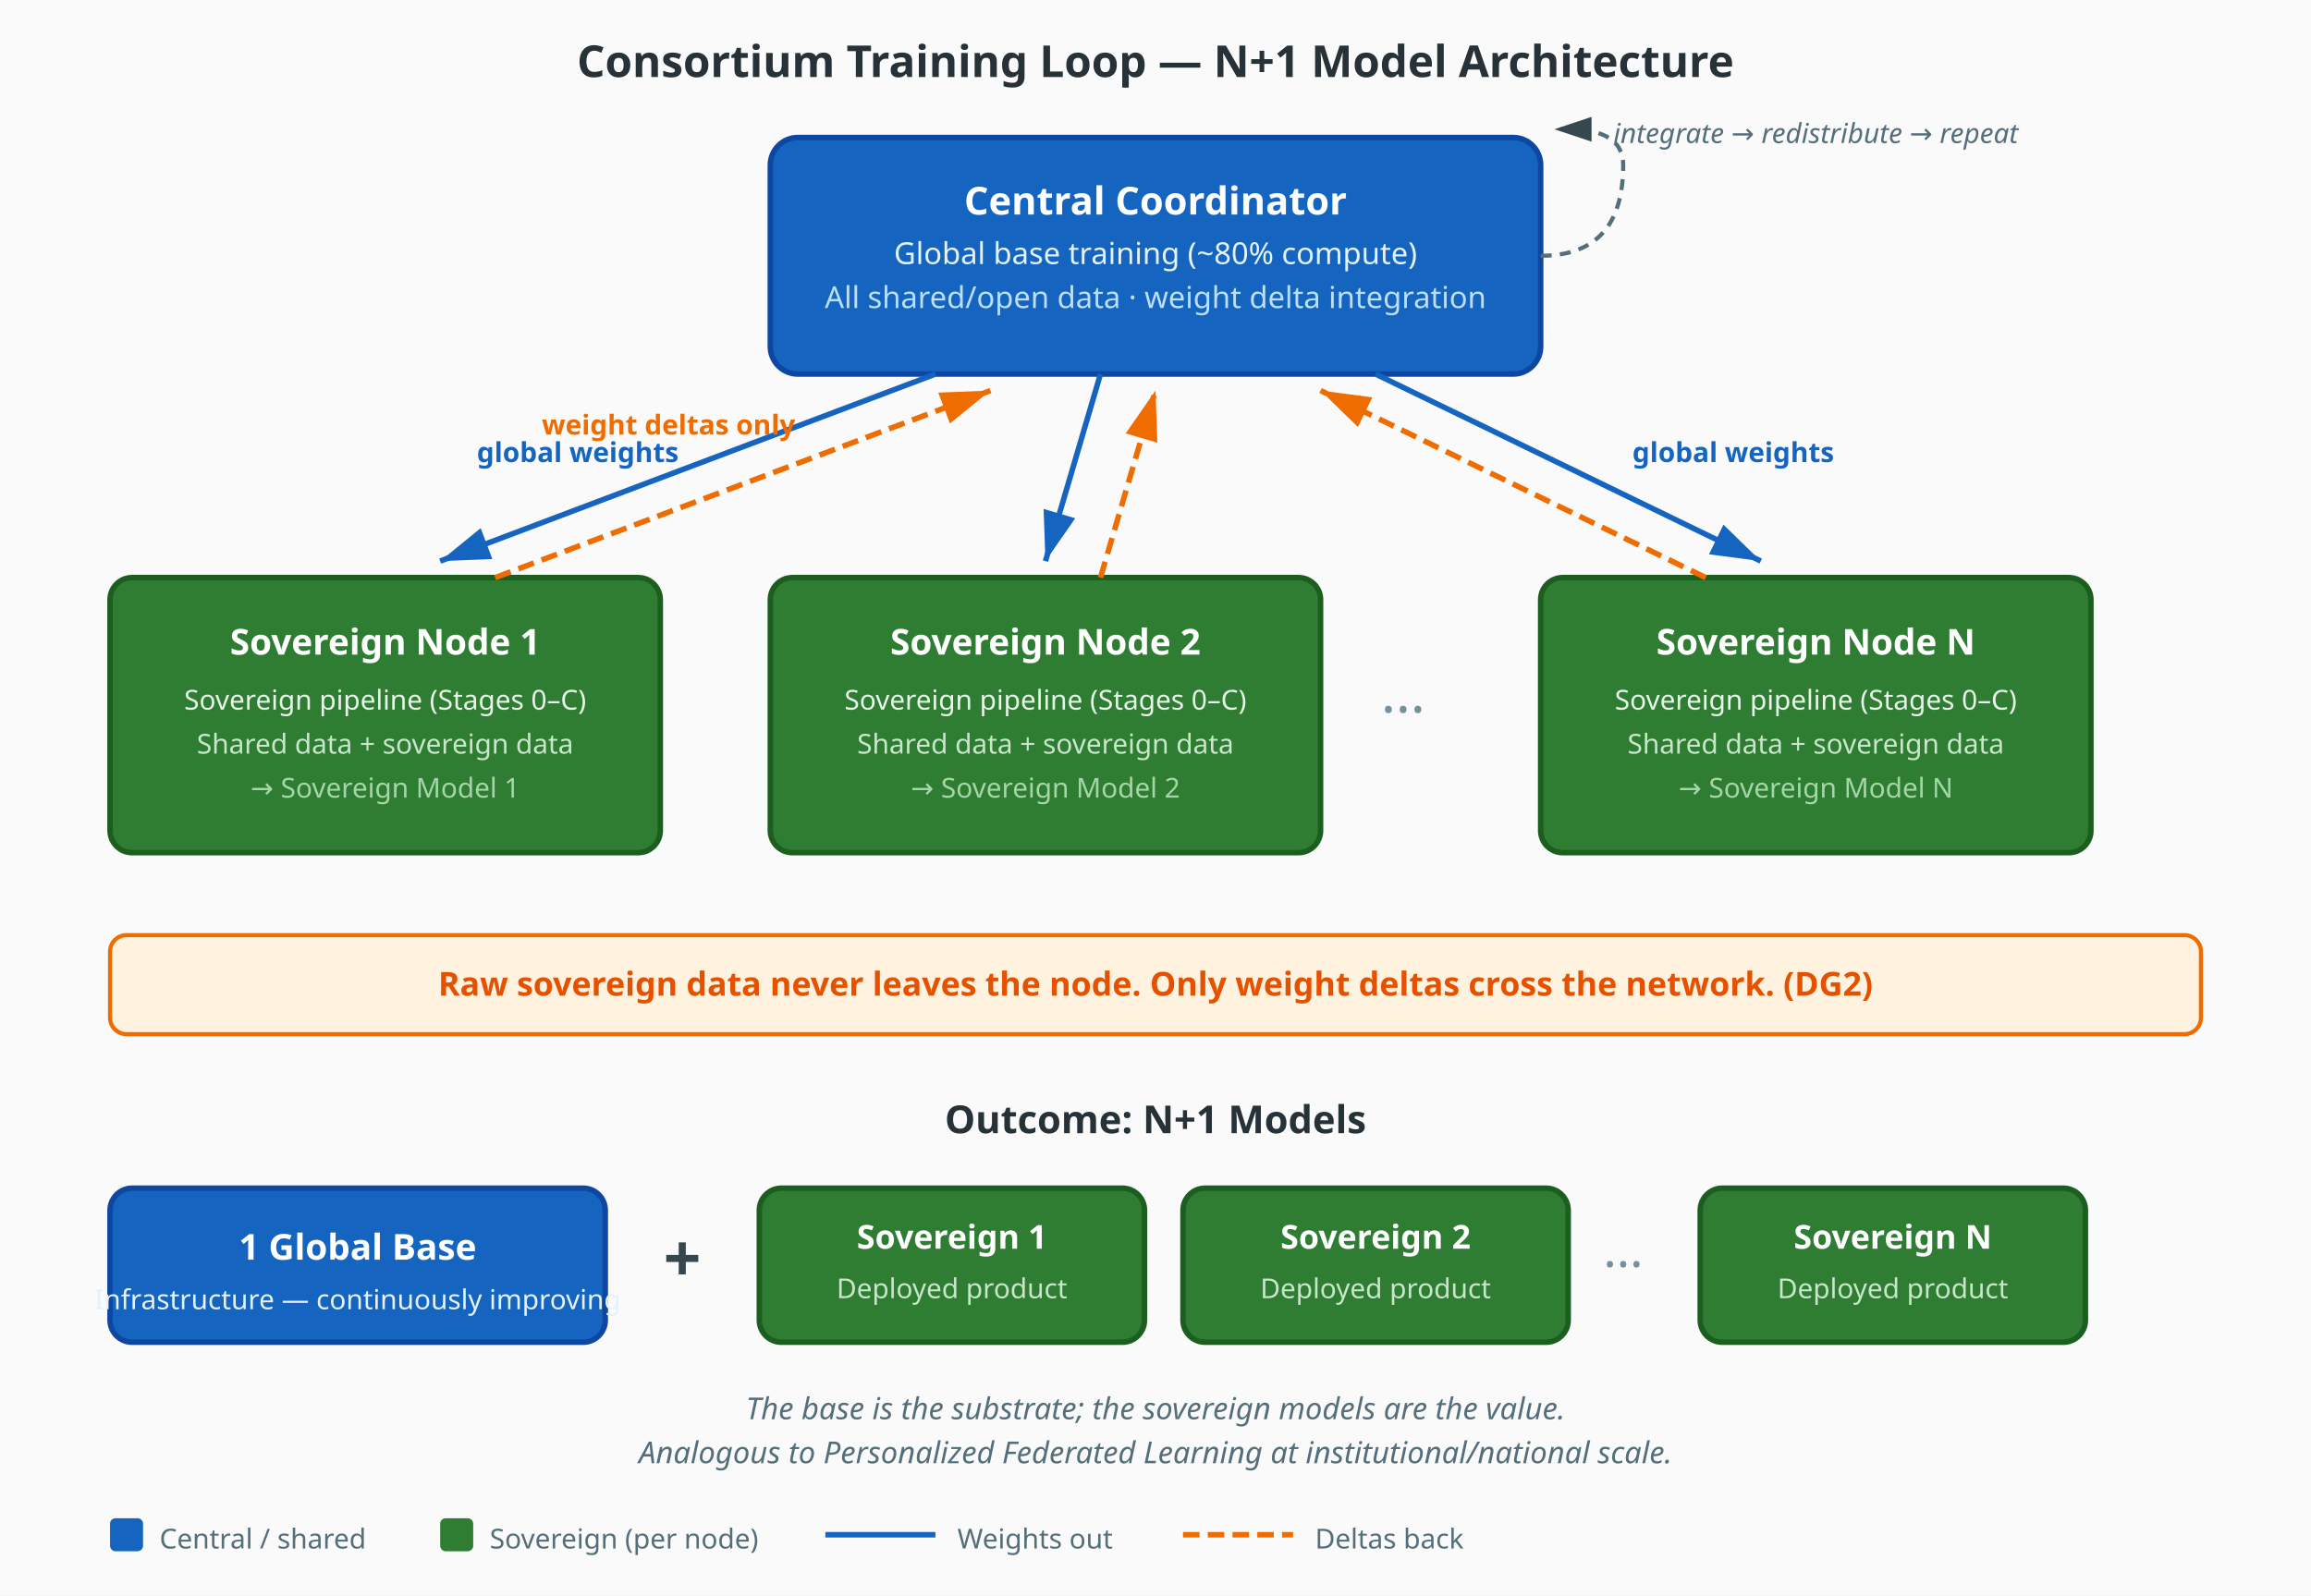
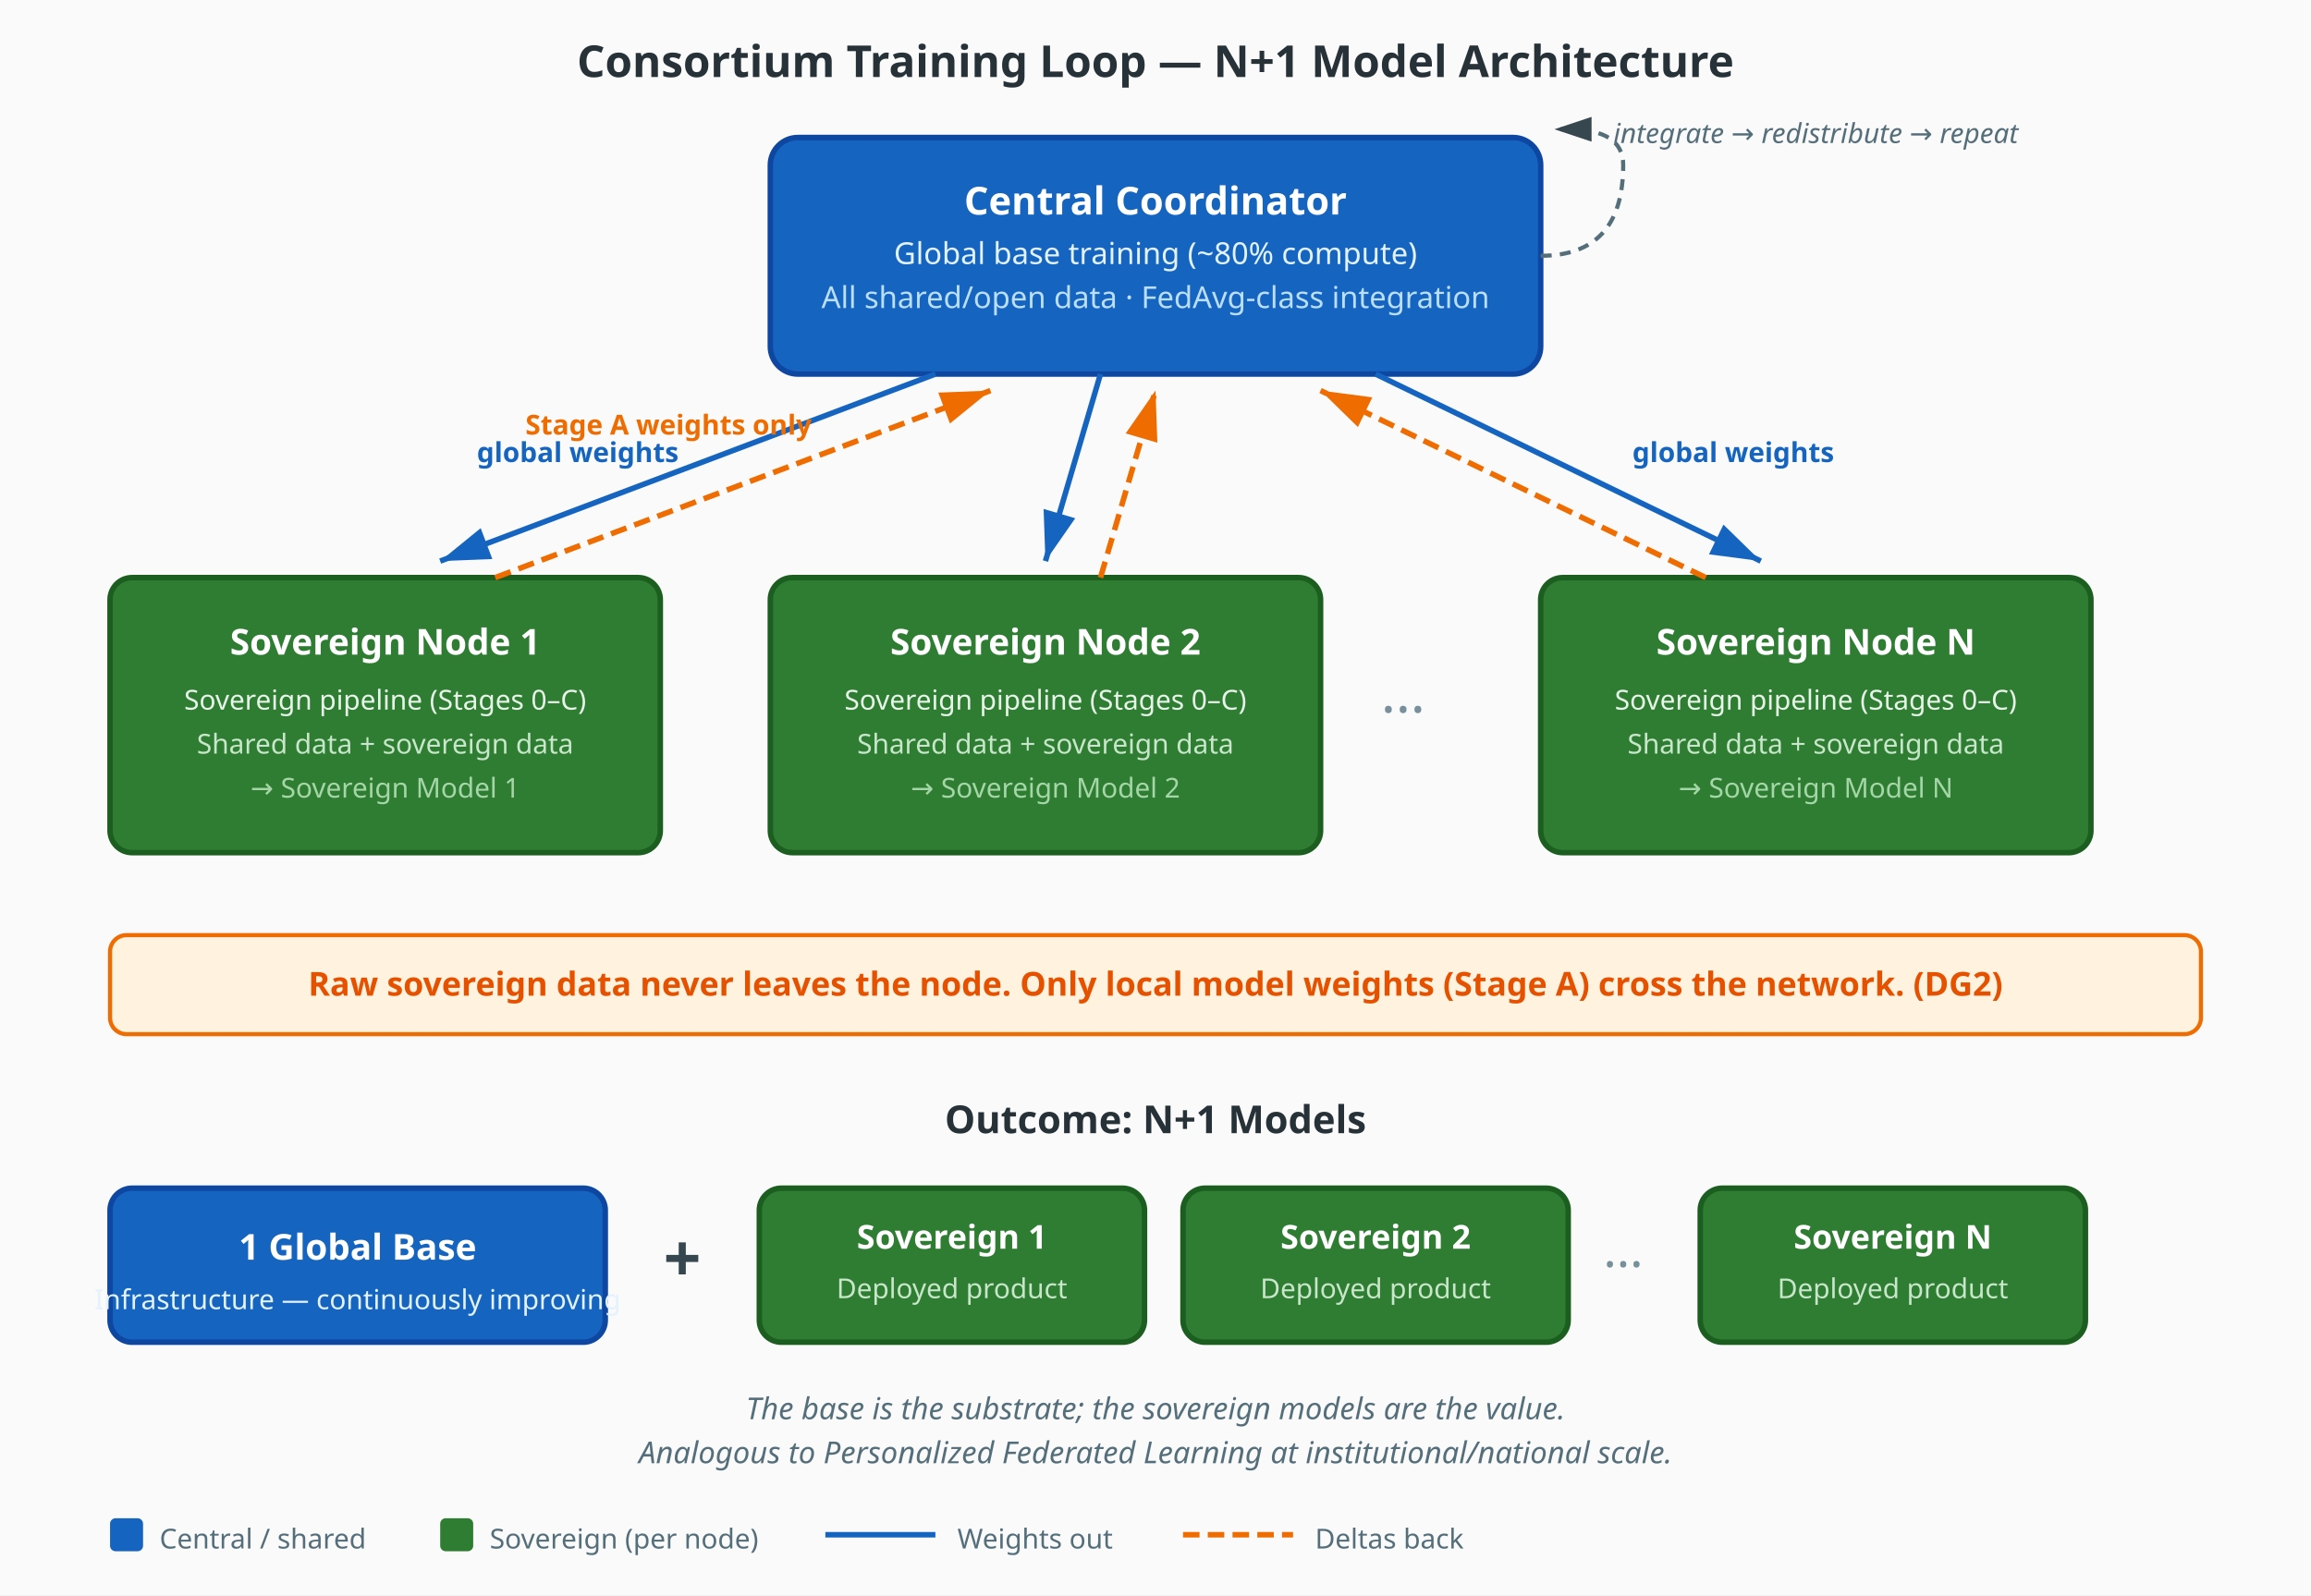
<svg xmlns="http://www.w3.org/2000/svg" viewBox="0 0 840 580" role="img" aria-labelledby="title desc">
  <defs>
    <marker id="arr" markerWidth="10" markerHeight="10" refX="9" refY="3" orient="auto">
      <path d="M0,0 L0,6 L9,3 z" fill="#37474f" />
    </marker>
    <marker id="arrBlue" markerWidth="10" markerHeight="10" refX="9" refY="3" orient="auto">
      <path d="M0,0 L0,6 L9,3 z" fill="#1565c0" />
    </marker>
    <marker id="arrOrange" markerWidth="10" markerHeight="10" refX="9" refY="3" orient="auto">
      <path d="M0,0 L0,6 L9,3 z" fill="#ef6c00" />
    </marker>
    <marker id="arrGreen" markerWidth="10" markerHeight="10" refX="9" refY="3" orient="auto">
      <path d="M0,0 L0,6 L9,3 z" fill="#2e7d32" />
    </marker>
  </defs>
  <rect width="840" height="580" fill="#fafafa" />
  <text x="420" y="28" text-anchor="middle" fill="#263238" font-family="system-ui,Segoe UI,sans-serif" font-size="16" font-weight="700">Consortium Training Loop — N+1 Model Architecture</text>
  <rect x="280" y="50" width="280" height="86" rx="10" fill="#1565c0" stroke="#0d47a1" stroke-width="2" />
  <text x="420" y="78" text-anchor="middle" fill="#fff" font-family="system-ui,Segoe UI,sans-serif" font-size="14" font-weight="600">Central Coordinator</text>
  <text x="420" y="96" text-anchor="middle" fill="#e3f2fd" font-family="system-ui,Segoe UI,sans-serif" font-size="11">Global base training (~80% compute)</text>
-   <text x="420" y="112" text-anchor="middle" fill="#bbdefb" font-family="system-ui,Segoe UI,sans-serif" font-size="11">All shared/open data · weight delta integration</text>
+   <text x="420" y="112" text-anchor="middle" fill="#bbdefb" font-family="system-ui,Segoe UI,sans-serif" font-size="11">All shared/open data · FedAvg-class integration</text>
  <rect x="40" y="210" width="200" height="100" rx="8" fill="#2e7d32" stroke="#1b5e20" stroke-width="2" />
  <text x="140" y="238" text-anchor="middle" fill="#fff" font-family="system-ui,Segoe UI,sans-serif" font-size="13" font-weight="600">Sovereign Node 1</text>
  <text x="140" y="258" text-anchor="middle" fill="#e8f5e9" font-family="system-ui,Segoe UI,sans-serif" font-size="10">Sovereign pipeline (Stages 0–C)</text>
  <text x="140" y="274" text-anchor="middle" fill="#c8e6c9" font-family="system-ui,Segoe UI,sans-serif" font-size="10">Shared data + sovereign data</text>
  <text x="140" y="290" text-anchor="middle" fill="#a5d6a7" font-family="system-ui,Segoe UI,sans-serif" font-size="10">→ Sovereign Model 1</text>
  <rect x="280" y="210" width="200" height="100" rx="8" fill="#2e7d32" stroke="#1b5e20" stroke-width="2" />
  <text x="380" y="238" text-anchor="middle" fill="#fff" font-family="system-ui,Segoe UI,sans-serif" font-size="13" font-weight="600">Sovereign Node 2</text>
  <text x="380" y="258" text-anchor="middle" fill="#e8f5e9" font-family="system-ui,Segoe UI,sans-serif" font-size="10">Sovereign pipeline (Stages 0–C)</text>
  <text x="380" y="274" text-anchor="middle" fill="#c8e6c9" font-family="system-ui,Segoe UI,sans-serif" font-size="10">Shared data + sovereign data</text>
  <text x="380" y="290" text-anchor="middle" fill="#a5d6a7" font-family="system-ui,Segoe UI,sans-serif" font-size="10">→ Sovereign Model 2</text>
  <rect x="560" y="210" width="200" height="100" rx="8" fill="#2e7d32" stroke="#1b5e20" stroke-width="2" />
  <text x="660" y="238" text-anchor="middle" fill="#fff" font-family="system-ui,Segoe UI,sans-serif" font-size="13" font-weight="600">Sovereign Node N</text>
  <text x="660" y="258" text-anchor="middle" fill="#e8f5e9" font-family="system-ui,Segoe UI,sans-serif" font-size="10">Sovereign pipeline (Stages 0–C)</text>
  <text x="660" y="274" text-anchor="middle" fill="#c8e6c9" font-family="system-ui,Segoe UI,sans-serif" font-size="10">Shared data + sovereign data</text>
  <text x="660" y="290" text-anchor="middle" fill="#a5d6a7" font-family="system-ui,Segoe UI,sans-serif" font-size="10">→ Sovereign Model N</text>
  <text x="510" y="265" text-anchor="middle" fill="#78909c" font-family="system-ui,Segoe UI,sans-serif" font-size="20">···</text>
  <path d="M 340 136 L 160 204" fill="none" stroke="#1565c0" stroke-width="2" marker-end="url(#arrBlue)" />
  <path d="M 400 136 L 380 204" fill="none" stroke="#1565c0" stroke-width="2" marker-end="url(#arrBlue)" />
  <path d="M 500 136 L 640 204" fill="none" stroke="#1565c0" stroke-width="2" marker-end="url(#arrBlue)" />
  <text x="210" y="168" text-anchor="middle" fill="#1565c0" font-family="system-ui,Segoe UI,sans-serif" font-size="10" font-weight="600">global weights</text>
  <text x="630" y="168" text-anchor="middle" fill="#1565c0" font-family="system-ui,Segoe UI,sans-serif" font-size="10" font-weight="600">global weights</text>
  <path d="M 180 210 L 360 142" fill="none" stroke="#ef6c00" stroke-width="2" stroke-dasharray="6 3" marker-end="url(#arrOrange)" />
  <path d="M 400 210 L 420 142" fill="none" stroke="#ef6c00" stroke-width="2" stroke-dasharray="6 3" marker-end="url(#arrOrange)" />
  <path d="M 620 210 L 480 142" fill="none" stroke="#ef6c00" stroke-width="2" stroke-dasharray="6 3" marker-end="url(#arrOrange)" />
-   <text x="243" y="158" text-anchor="middle" fill="#ef6c00" font-family="system-ui,Segoe UI,sans-serif" font-size="10" font-weight="600">weight deltas only</text>
+   <text x="243" y="158" text-anchor="middle" fill="#ef6c00" font-family="system-ui,Segoe UI,sans-serif" font-size="10" font-weight="600">Stage A weights only</text>
  <path d="M 560 93 Q 590 93 590 60 Q 590 47 570 47 L 565 47" fill="none" stroke="#546e7a" stroke-width="1.5" stroke-dasharray="4 3" marker-end="url(#arr)" />
  <text x="660" y="52" text-anchor="middle" fill="#546e7a" font-family="system-ui,Segoe UI,sans-serif" font-size="10" font-style="italic">integrate → redistribute → repeat</text>
  <rect x="40" y="340" width="760" height="36" rx="6" fill="#fff3e0" stroke="#ef6c00" stroke-width="1.5" />
-   <text x="420" y="362" text-anchor="middle" fill="#e65100" font-family="system-ui,Segoe UI,sans-serif" font-size="12" font-weight="600">Raw sovereign data never leaves the node. Only weight deltas cross the network. (DG2)</text>
+   <text x="420" y="362" text-anchor="middle" fill="#e65100" font-family="system-ui,Segoe UI,sans-serif" font-size="12" font-weight="600">Raw sovereign data never leaves the node. Only local model weights (Stage A) cross the network. (DG2)</text>
  <text x="420" y="412" text-anchor="middle" fill="#263238" font-family="system-ui,Segoe UI,sans-serif" font-size="14" font-weight="700">Outcome: N+1 Models</text>
  <rect x="40" y="432" width="180" height="56" rx="8" fill="#1565c0" stroke="#0d47a1" stroke-width="2" />
  <text x="130" y="458" text-anchor="middle" fill="#fff" font-family="system-ui,Segoe UI,sans-serif" font-size="13" font-weight="600">1 Global Base</text>
  <text x="130" y="476" text-anchor="middle" fill="#e3f2fd" font-family="system-ui,Segoe UI,sans-serif" font-size="10">Infrastructure — continuously improving</text>
  <text x="248" y="466" text-anchor="middle" fill="#37474f" font-family="system-ui,Segoe UI,sans-serif" font-size="24" font-weight="700">+</text>
  <rect x="276" y="432" width="140" height="56" rx="8" fill="#2e7d32" stroke="#1b5e20" stroke-width="2" />
  <text x="346" y="454" text-anchor="middle" fill="#fff" font-family="system-ui,Segoe UI,sans-serif" font-size="12" font-weight="600">Sovereign 1</text>
  <text x="346" y="472" text-anchor="middle" fill="#c8e6c9" font-family="system-ui,Segoe UI,sans-serif" font-size="10">Deployed product</text>
  <rect x="430" y="432" width="140" height="56" rx="8" fill="#2e7d32" stroke="#1b5e20" stroke-width="2" />
  <text x="500" y="454" text-anchor="middle" fill="#fff" font-family="system-ui,Segoe UI,sans-serif" font-size="12" font-weight="600">Sovereign 2</text>
  <text x="500" y="472" text-anchor="middle" fill="#c8e6c9" font-family="system-ui,Segoe UI,sans-serif" font-size="10">Deployed product</text>
  <text x="590" y="466" text-anchor="middle" fill="#78909c" font-family="system-ui,Segoe UI,sans-serif" font-size="18">···</text>
  <rect x="618" y="432" width="140" height="56" rx="8" fill="#2e7d32" stroke="#1b5e20" stroke-width="2" />
  <text x="688" y="454" text-anchor="middle" fill="#fff" font-family="system-ui,Segoe UI,sans-serif" font-size="12" font-weight="600">Sovereign N</text>
  <text x="688" y="472" text-anchor="middle" fill="#c8e6c9" font-family="system-ui,Segoe UI,sans-serif" font-size="10">Deployed product</text>
  <text x="420" y="516" text-anchor="middle" fill="#546e7a" font-family="system-ui,Segoe UI,sans-serif" font-size="11" font-style="italic">The base is the substrate; the sovereign models are the value.</text>
  <text x="420" y="532" text-anchor="middle" fill="#546e7a" font-family="system-ui,Segoe UI,sans-serif" font-size="11" font-style="italic">Analogous to Personalized Federated Learning at institutional/national scale.</text>
  <rect x="40" y="552" width="12" height="12" rx="2" fill="#1565c0" />
  <text x="58" y="563" fill="#546e7a" font-family="system-ui,Segoe UI,sans-serif" font-size="10">Central / shared</text>
  <rect x="160" y="552" width="12" height="12" rx="2" fill="#2e7d32" />
  <text x="178" y="563" fill="#546e7a" font-family="system-ui,Segoe UI,sans-serif" font-size="10">Sovereign (per node)</text>
  <line x1="300" y1="558" x2="340" y2="558" stroke="#1565c0" stroke-width="2" />
  <text x="348" y="563" fill="#546e7a" font-family="system-ui,Segoe UI,sans-serif" font-size="10">Weights out</text>
  <line x1="430" y1="558" x2="470" y2="558" stroke="#ef6c00" stroke-width="2" stroke-dasharray="6 3" />
  <text x="478" y="563" fill="#546e7a" font-family="system-ui,Segoe UI,sans-serif" font-size="10">Deltas back</text>
</svg>
